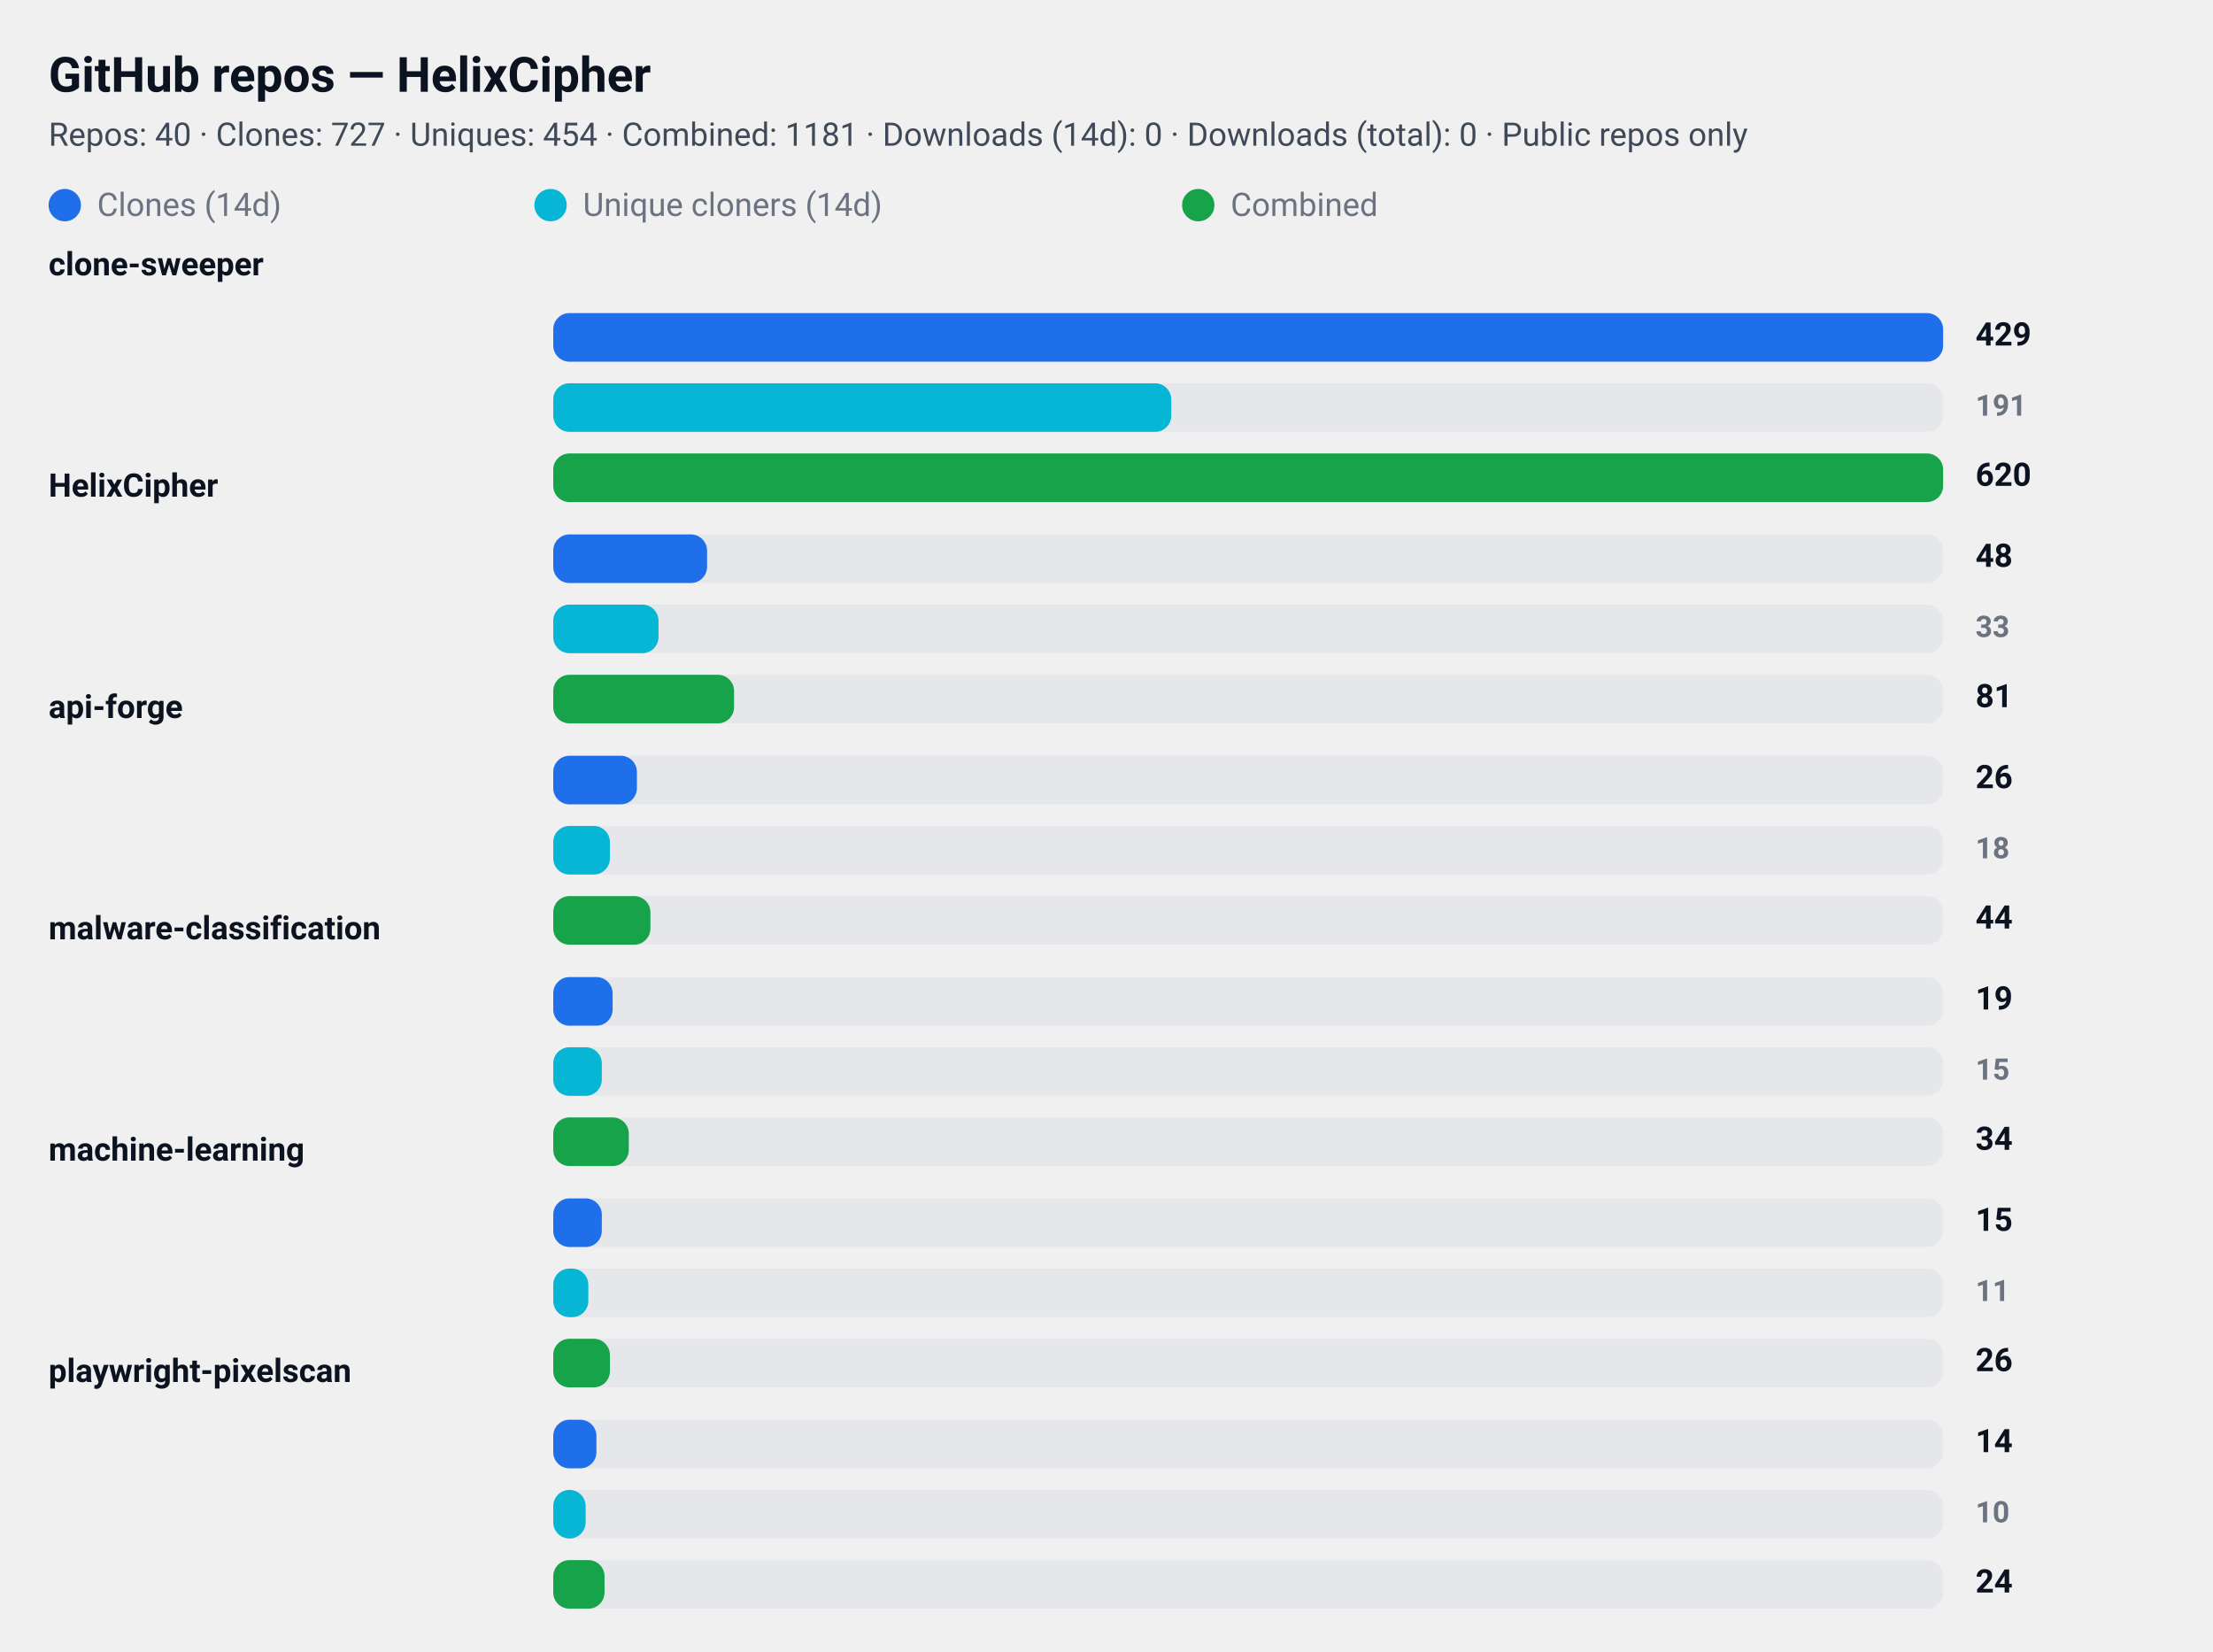
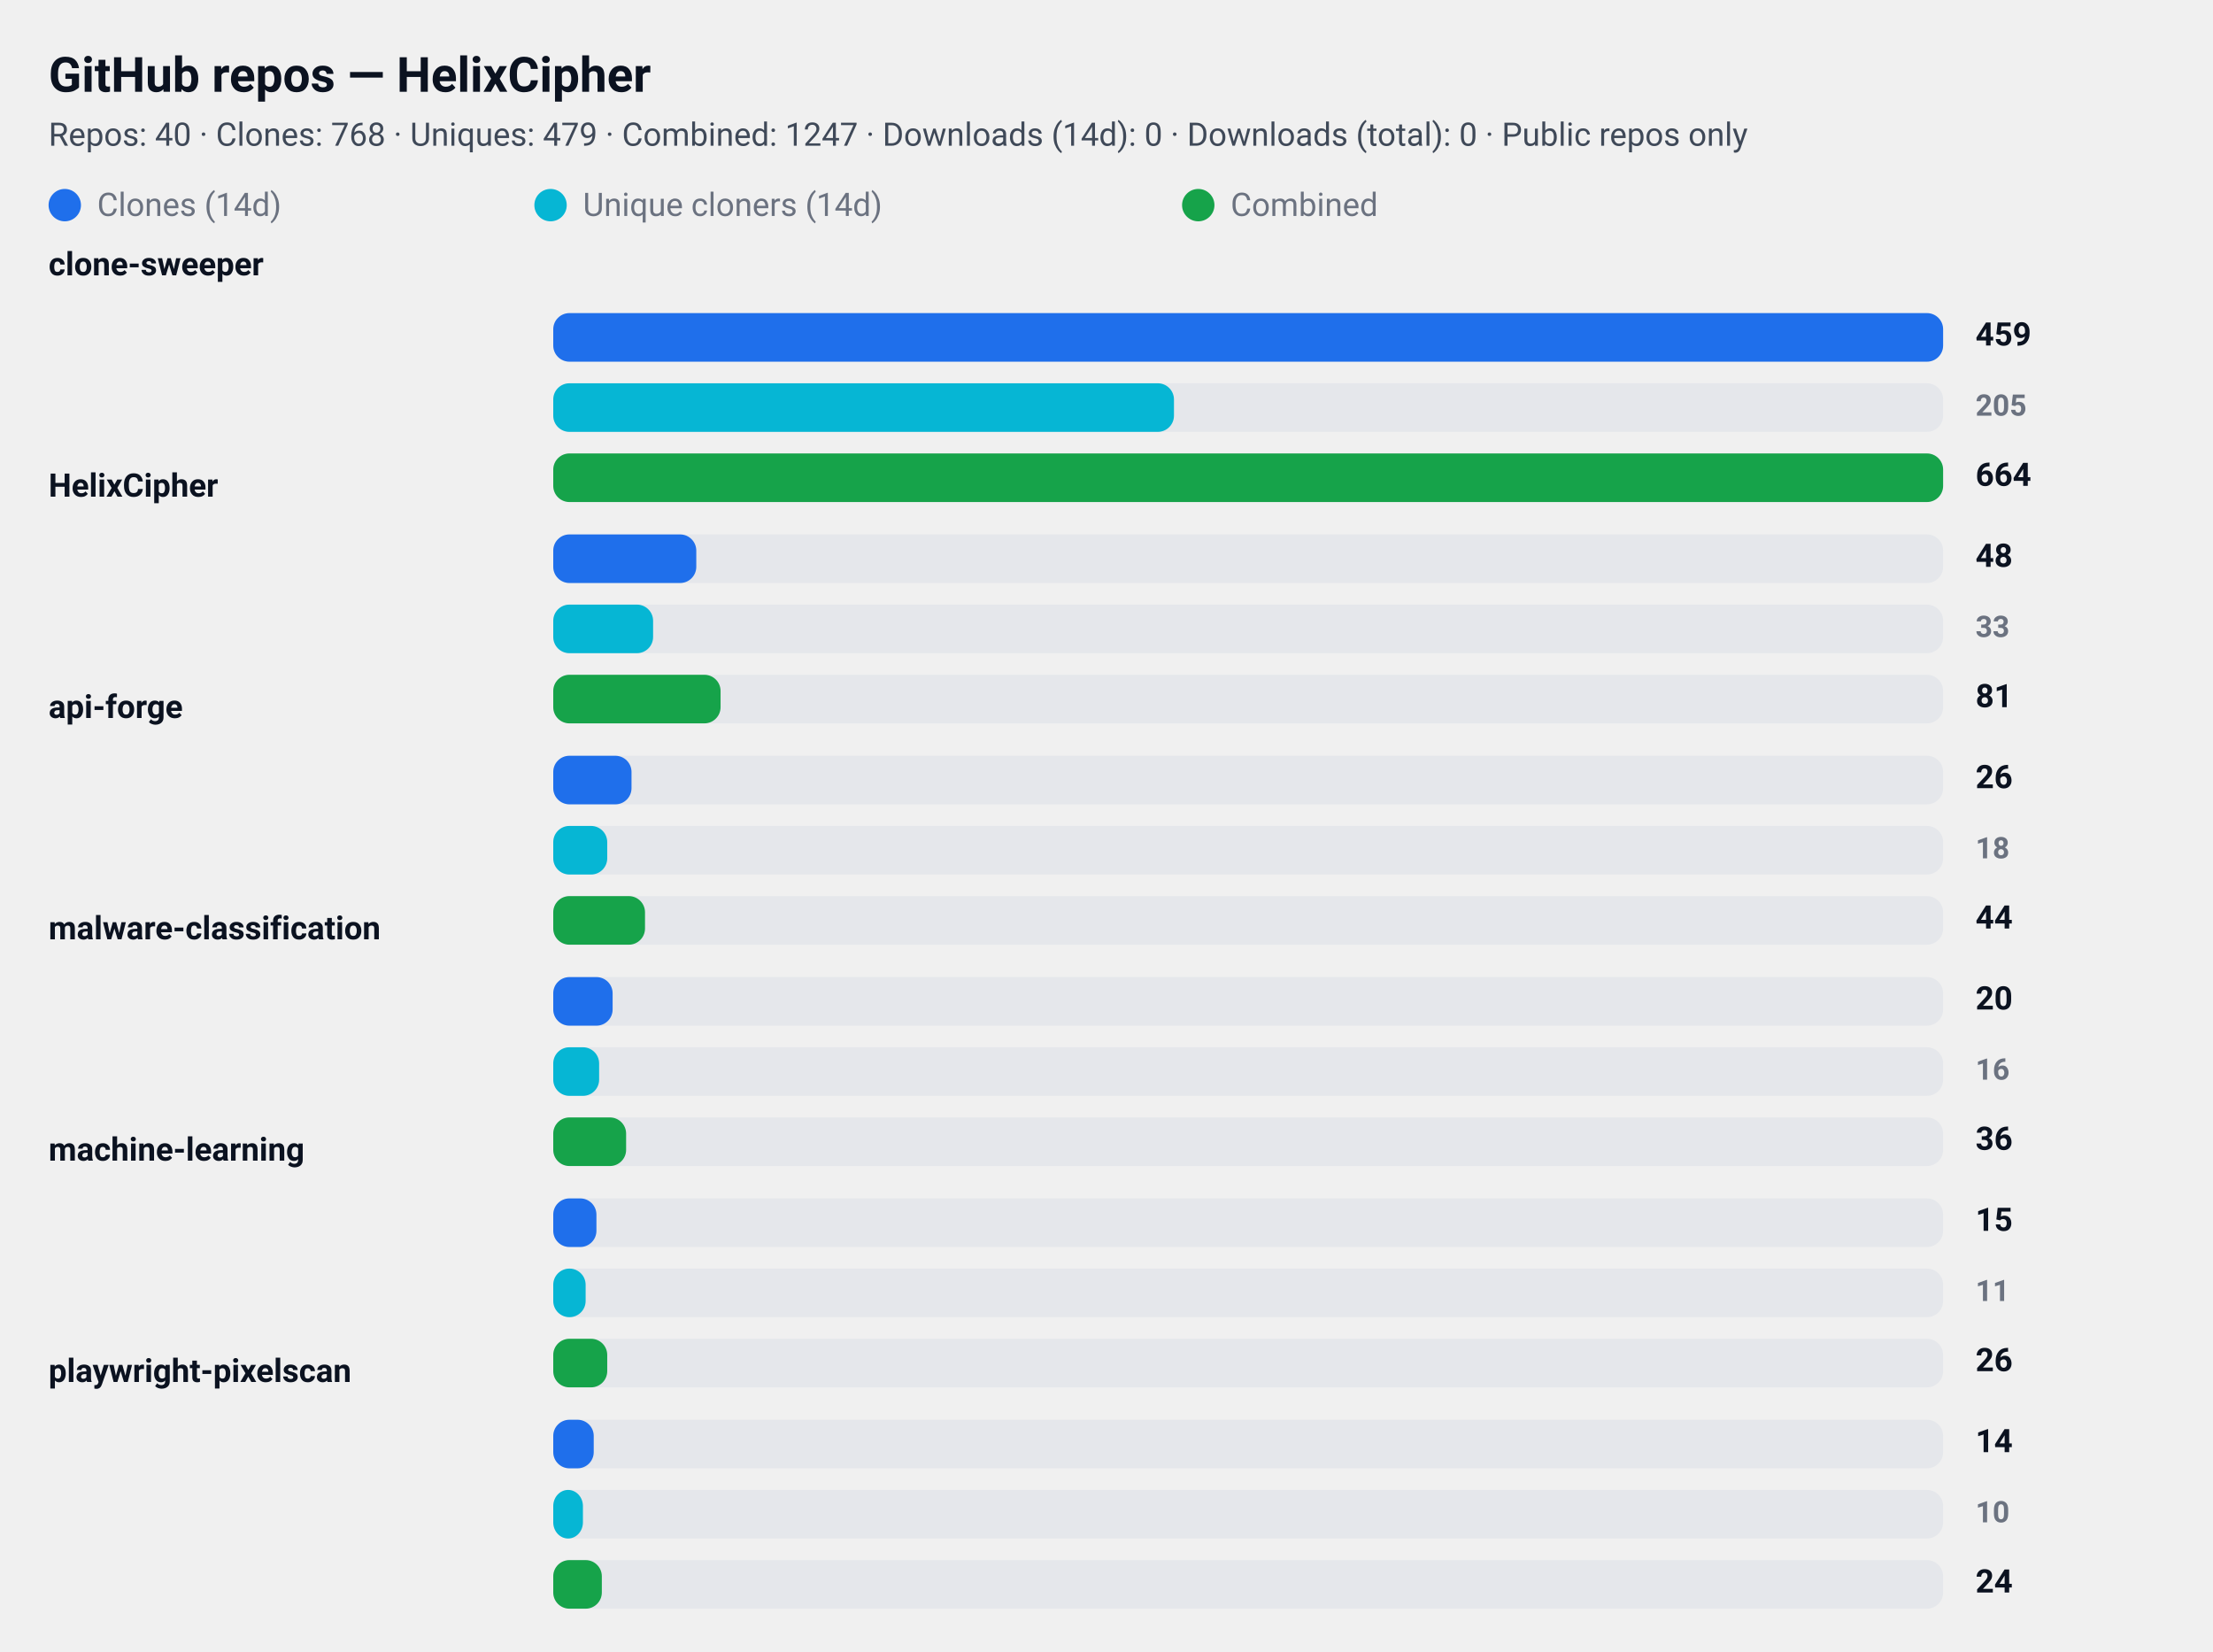
<svg xmlns="http://www.w3.org/2000/svg" width="820" height="612" viewBox="0 0 820 612" role="img" aria-label="GitHub repository clone statistics">
  <style>
  .card  { font-family: "Segoe UI", Roboto, "Helvetica Neue", Arial, sans-serif; }
  .title { font-weight: 700; font-size: 18px; fill: #0b1220; }
  .meta  { font-weight: 400; font-size: 12px; fill: #374151; opacity: 0.95; }
  .label { font-weight: 600; font-size: 12px; fill: #0b1220; }
  .count { font-weight: 700; font-size: 12px; fill: #0b1220; text-anchor: start; }
  .count-small { font-weight: 600; font-size: 11px; fill:#6b7280; text-anchor: start; }
  .muted { font-size:12px; fill:#6b7280; }

  .bar-clone { fill: #1f6feb; rx:6; }
  .bar-uniq  { fill: #06b6d4; rx:6; }
  .bar-comb  { fill: #16a34a; rx:6; }

  .bar-bg { fill: #e5e7eb; rx:6; }
  @media (prefers-color-scheme: dark) {
    .title, .meta, .label, .count, .count-small, .muted { fill: #ffffff; }
    .meta, .count-small { opacity: 0.9; }
  }
</style>
  <rect x="0" y="0" width="820" height="612" rx="12" fill="transparent" />
  <text x="18" y="34" class="title card">GitHub repos — HelixCipher</text>
-   <text x="18" y="54" class="meta card">Repos: 40 · Clones: 727 · Uniques: 454 · Combined: 1181 · Downloads (14d): 0 · Downloads (total): 0 · Public repos only</text>
+   <text x="18" y="54" class="meta card">Repos: 40 · Clones: 768 · Uniques: 479 · Combined: 1247 · Downloads (14d): 0 · Downloads (total): 0 · Public repos only</text>
  <g id="legend">
    <rect x="18" y="70" width="12" height="12" class="bar-clone" />
    <text x="36" y="80" class="muted card">Clones (14d)</text>
    <rect x="198" y="70" width="12" height="12" class="bar-uniq" />
    <text x="216" y="80" class="muted card">Unique cloners (14d)</text>
    <rect x="438" y="70" width="12" height="12" class="bar-comb" />
    <text x="456" y="80" class="muted card">Combined</text>
  </g>
  <text x="18" y="102" class="label card">clone-sweeper</text>
  <rect x="205" y="116" width="515" height="18" class="bar-bg" />
  <rect x="205" y="116" width="515" height="18" class="bar-clone" />
-   <text x="732" y="128" class="count card">429</text>
+   <text x="732" y="128" class="count card">459</text>
  <rect x="205" y="142" width="515" height="18" class="bar-bg" />
-   <rect x="205" y="142" width="229" height="18" class="bar-uniq" />
-   <text x="732" y="154" class="count-small card">191</text>
+   <rect x="205" y="142" width="230" height="18" class="bar-uniq" />
+   <text x="732" y="154" class="count-small card">205</text>
  <rect x="205" y="168" width="515" height="18" class="bar-bg" />
  <rect x="205" y="168" width="515" height="18" class="bar-comb" />
-   <text x="732" y="180" class="count card">620</text>
+   <text x="732" y="180" class="count card">664</text>
  <text x="18" y="184" class="label card">HelixCipher</text>
  <rect x="205" y="198" width="515" height="18" class="bar-bg" />
-   <rect x="205" y="198" width="57" height="18" class="bar-clone" />
+   <rect x="205" y="198" width="53" height="18" class="bar-clone" />
  <text x="732" y="210" class="count card">48</text>
  <rect x="205" y="224" width="515" height="18" class="bar-bg" />
-   <rect x="205" y="224" width="39" height="18" class="bar-uniq" />
+   <rect x="205" y="224" width="37" height="18" class="bar-uniq" />
  <text x="732" y="236" class="count-small card">33</text>
  <rect x="205" y="250" width="515" height="18" class="bar-bg" />
-   <rect x="205" y="250" width="67" height="18" class="bar-comb" />
+   <rect x="205" y="250" width="62" height="18" class="bar-comb" />
  <text x="732" y="262" class="count card">81</text>
  <text x="18" y="266" class="label card">api-forge</text>
  <rect x="205" y="280" width="515" height="18" class="bar-bg" />
-   <rect x="205" y="280" width="31" height="18" class="bar-clone" />
+   <rect x="205" y="280" width="29" height="18" class="bar-clone" />
  <text x="732" y="292" class="count card">26</text>
  <rect x="205" y="306" width="515" height="18" class="bar-bg" />
-   <rect x="205" y="306" width="21" height="18" class="bar-uniq" />
+   <rect x="205" y="306" width="20" height="18" class="bar-uniq" />
  <text x="732" y="318" class="count-small card">18</text>
  <rect x="205" y="332" width="515" height="18" class="bar-bg" />
-   <rect x="205" y="332" width="36" height="18" class="bar-comb" />
+   <rect x="205" y="332" width="34" height="18" class="bar-comb" />
  <text x="732" y="344" class="count card">44</text>
  <text x="18" y="348" class="label card">malware-classification</text>
  <rect x="205" y="362" width="515" height="18" class="bar-bg" />
  <rect x="205" y="362" width="22" height="18" class="bar-clone" />
-   <text x="732" y="374" class="count card">19</text>
+   <text x="732" y="374" class="count card">20</text>
  <rect x="205" y="388" width="515" height="18" class="bar-bg" />
-   <rect x="205" y="388" width="18" height="18" class="bar-uniq" />
-   <text x="732" y="400" class="count-small card">15</text>
+   <rect x="205" y="388" width="17" height="18" class="bar-uniq" />
+   <text x="732" y="400" class="count-small card">16</text>
  <rect x="205" y="414" width="515" height="18" class="bar-bg" />
-   <rect x="205" y="414" width="28" height="18" class="bar-comb" />
-   <text x="732" y="426" class="count card">34</text>
+   <rect x="205" y="414" width="27" height="18" class="bar-comb" />
+   <text x="732" y="426" class="count card">36</text>
  <text x="18" y="430" class="label card">machine-learning</text>
  <rect x="205" y="444" width="515" height="18" class="bar-bg" />
-   <rect x="205" y="444" width="18" height="18" class="bar-clone" />
+   <rect x="205" y="444" width="16" height="18" class="bar-clone" />
  <text x="732" y="456" class="count card">15</text>
  <rect x="205" y="470" width="515" height="18" class="bar-bg" />
-   <rect x="205" y="470" width="13" height="18" class="bar-uniq" />
+   <rect x="205" y="470" width="12" height="18" class="bar-uniq" />
  <text x="732" y="482" class="count-small card">11</text>
  <rect x="205" y="496" width="515" height="18" class="bar-bg" />
-   <rect x="205" y="496" width="21" height="18" class="bar-comb" />
+   <rect x="205" y="496" width="20" height="18" class="bar-comb" />
  <text x="732" y="508" class="count card">26</text>
  <text x="18" y="512" class="label card">playwright-pixelscan</text>
  <rect x="205" y="526" width="515" height="18" class="bar-bg" />
-   <rect x="205" y="526" width="16" height="18" class="bar-clone" />
+   <rect x="205" y="526" width="15" height="18" class="bar-clone" />
  <text x="732" y="538" class="count card">14</text>
  <rect x="205" y="552" width="515" height="18" class="bar-bg" />
-   <rect x="205" y="552" width="12" height="18" class="bar-uniq" />
+   <rect x="205" y="552" width="11" height="18" class="bar-uniq" />
  <text x="732" y="564" class="count-small card">10</text>
  <rect x="205" y="578" width="515" height="18" class="bar-bg" />
-   <rect x="205" y="578" width="19" height="18" class="bar-comb" />
+   <rect x="205" y="578" width="18" height="18" class="bar-comb" />
  <text x="732" y="590" class="count card">24</text>
</svg>
